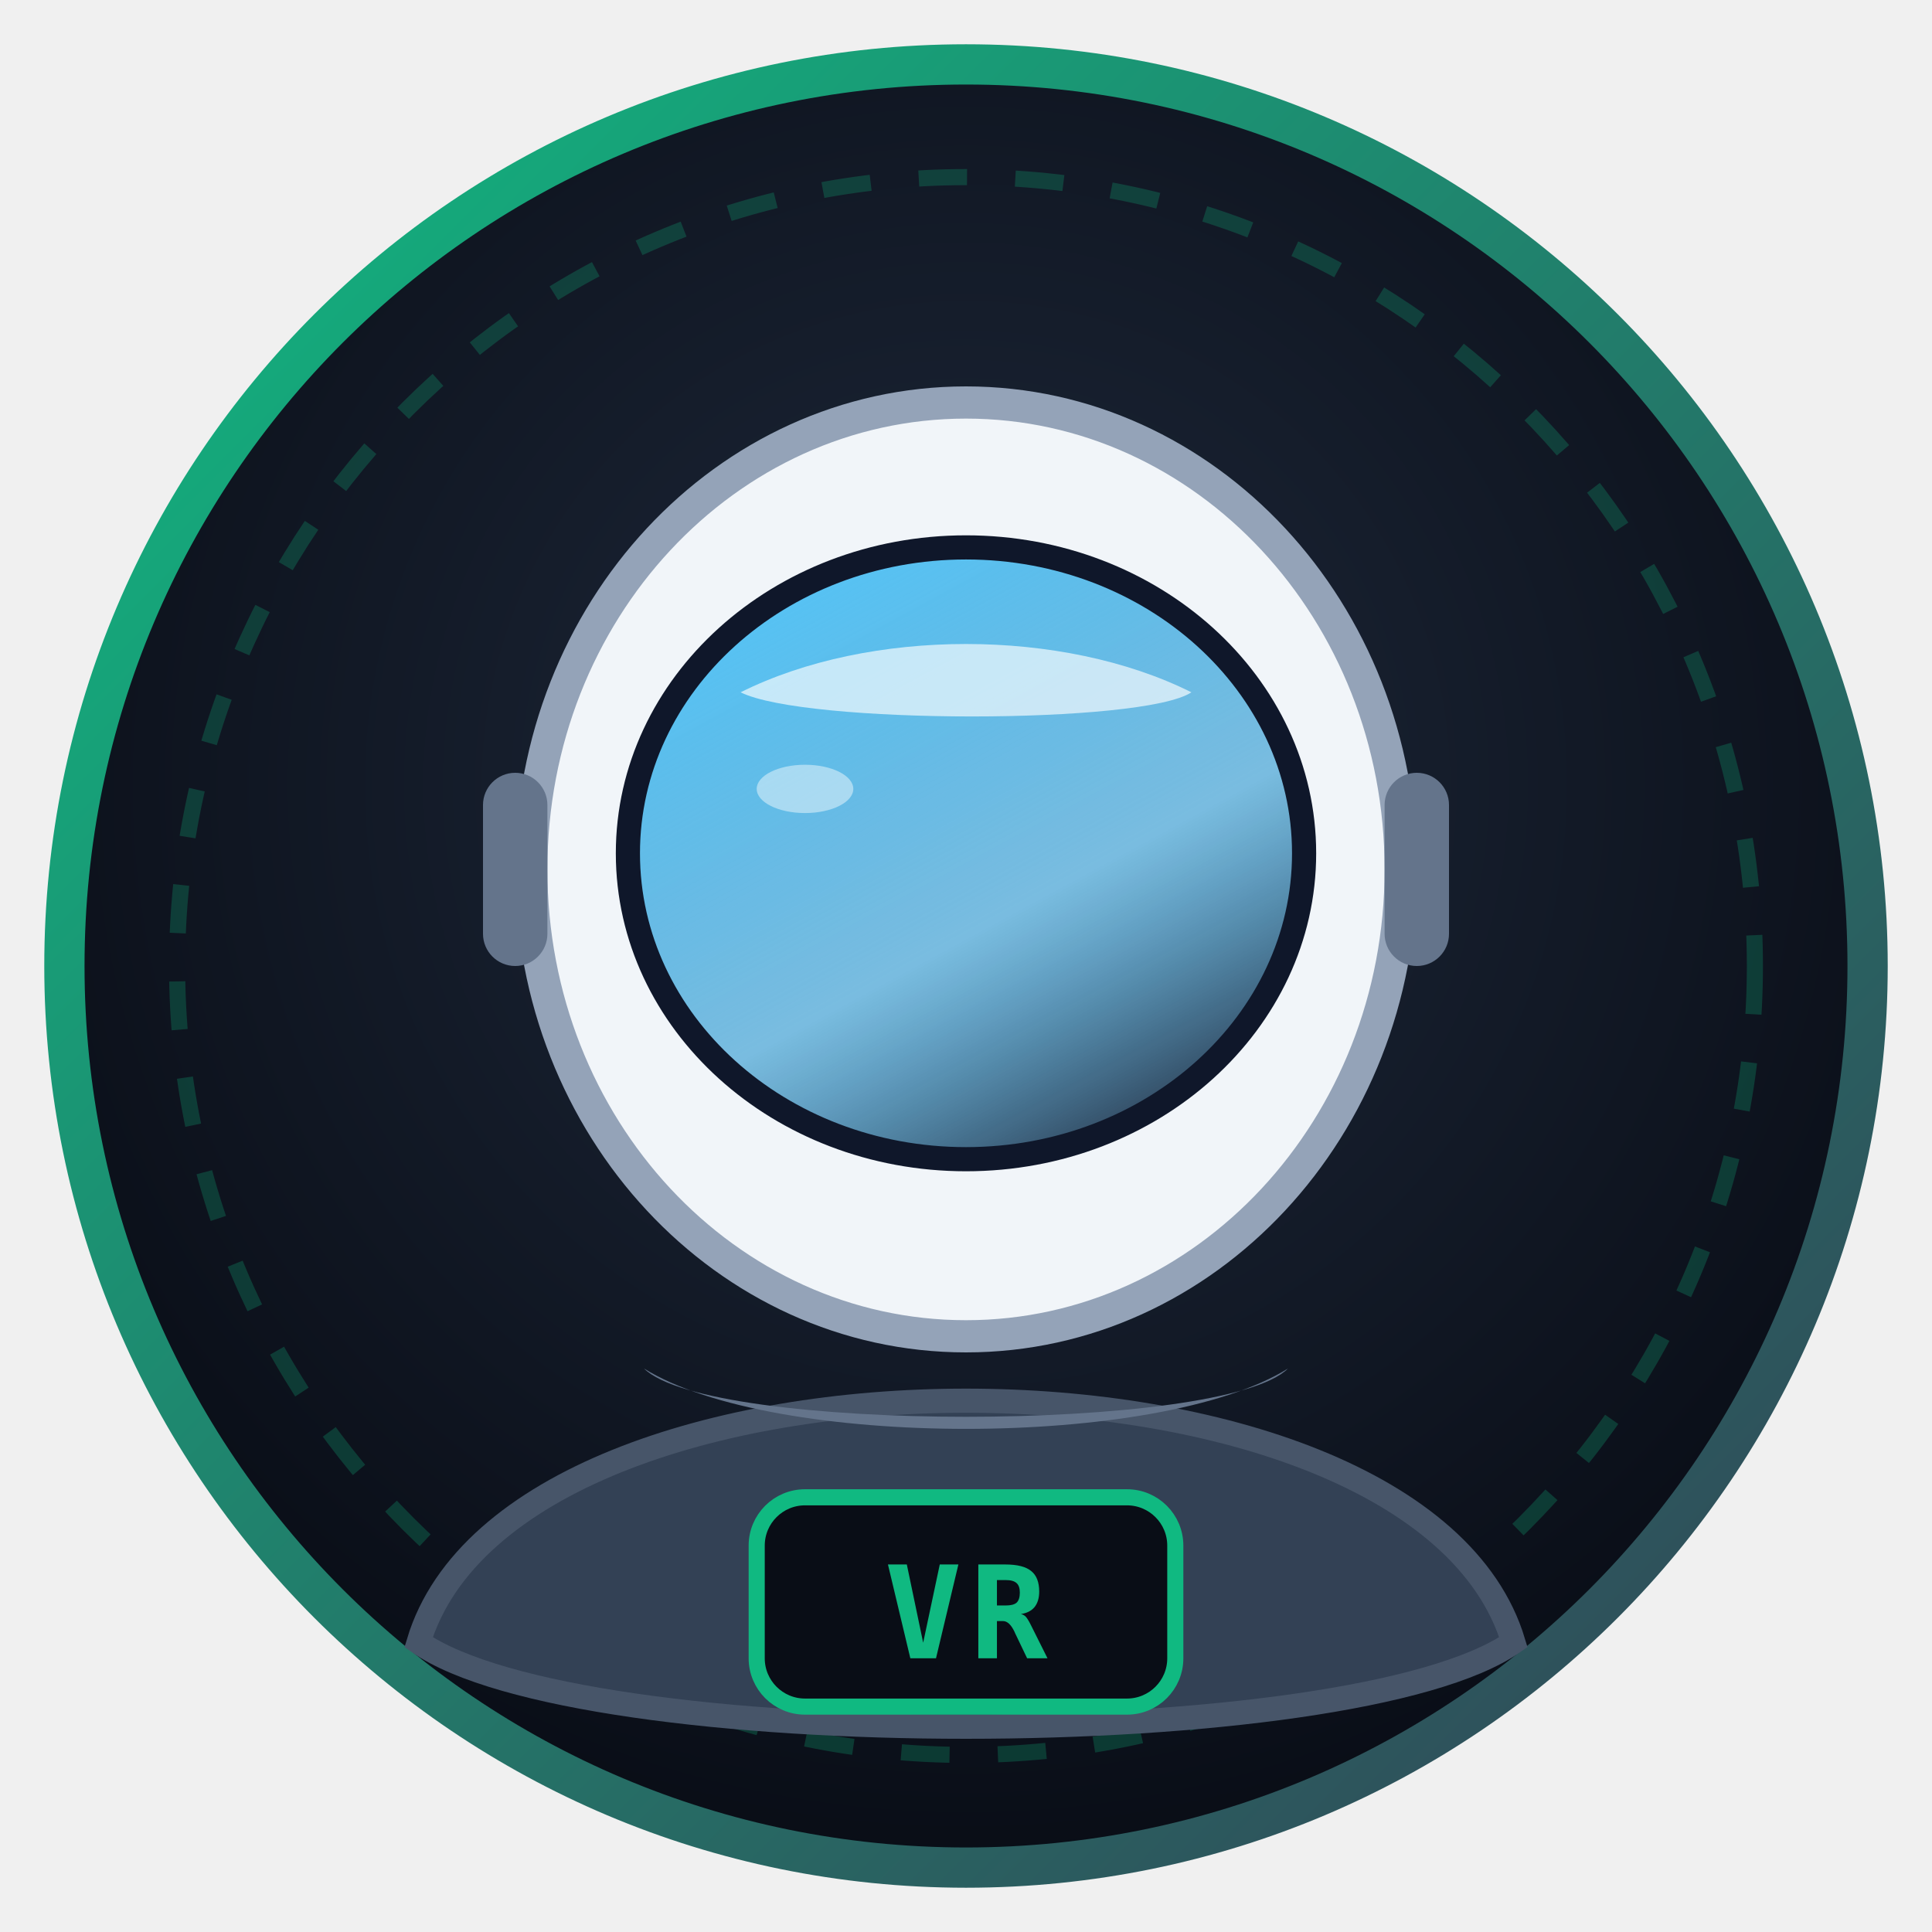
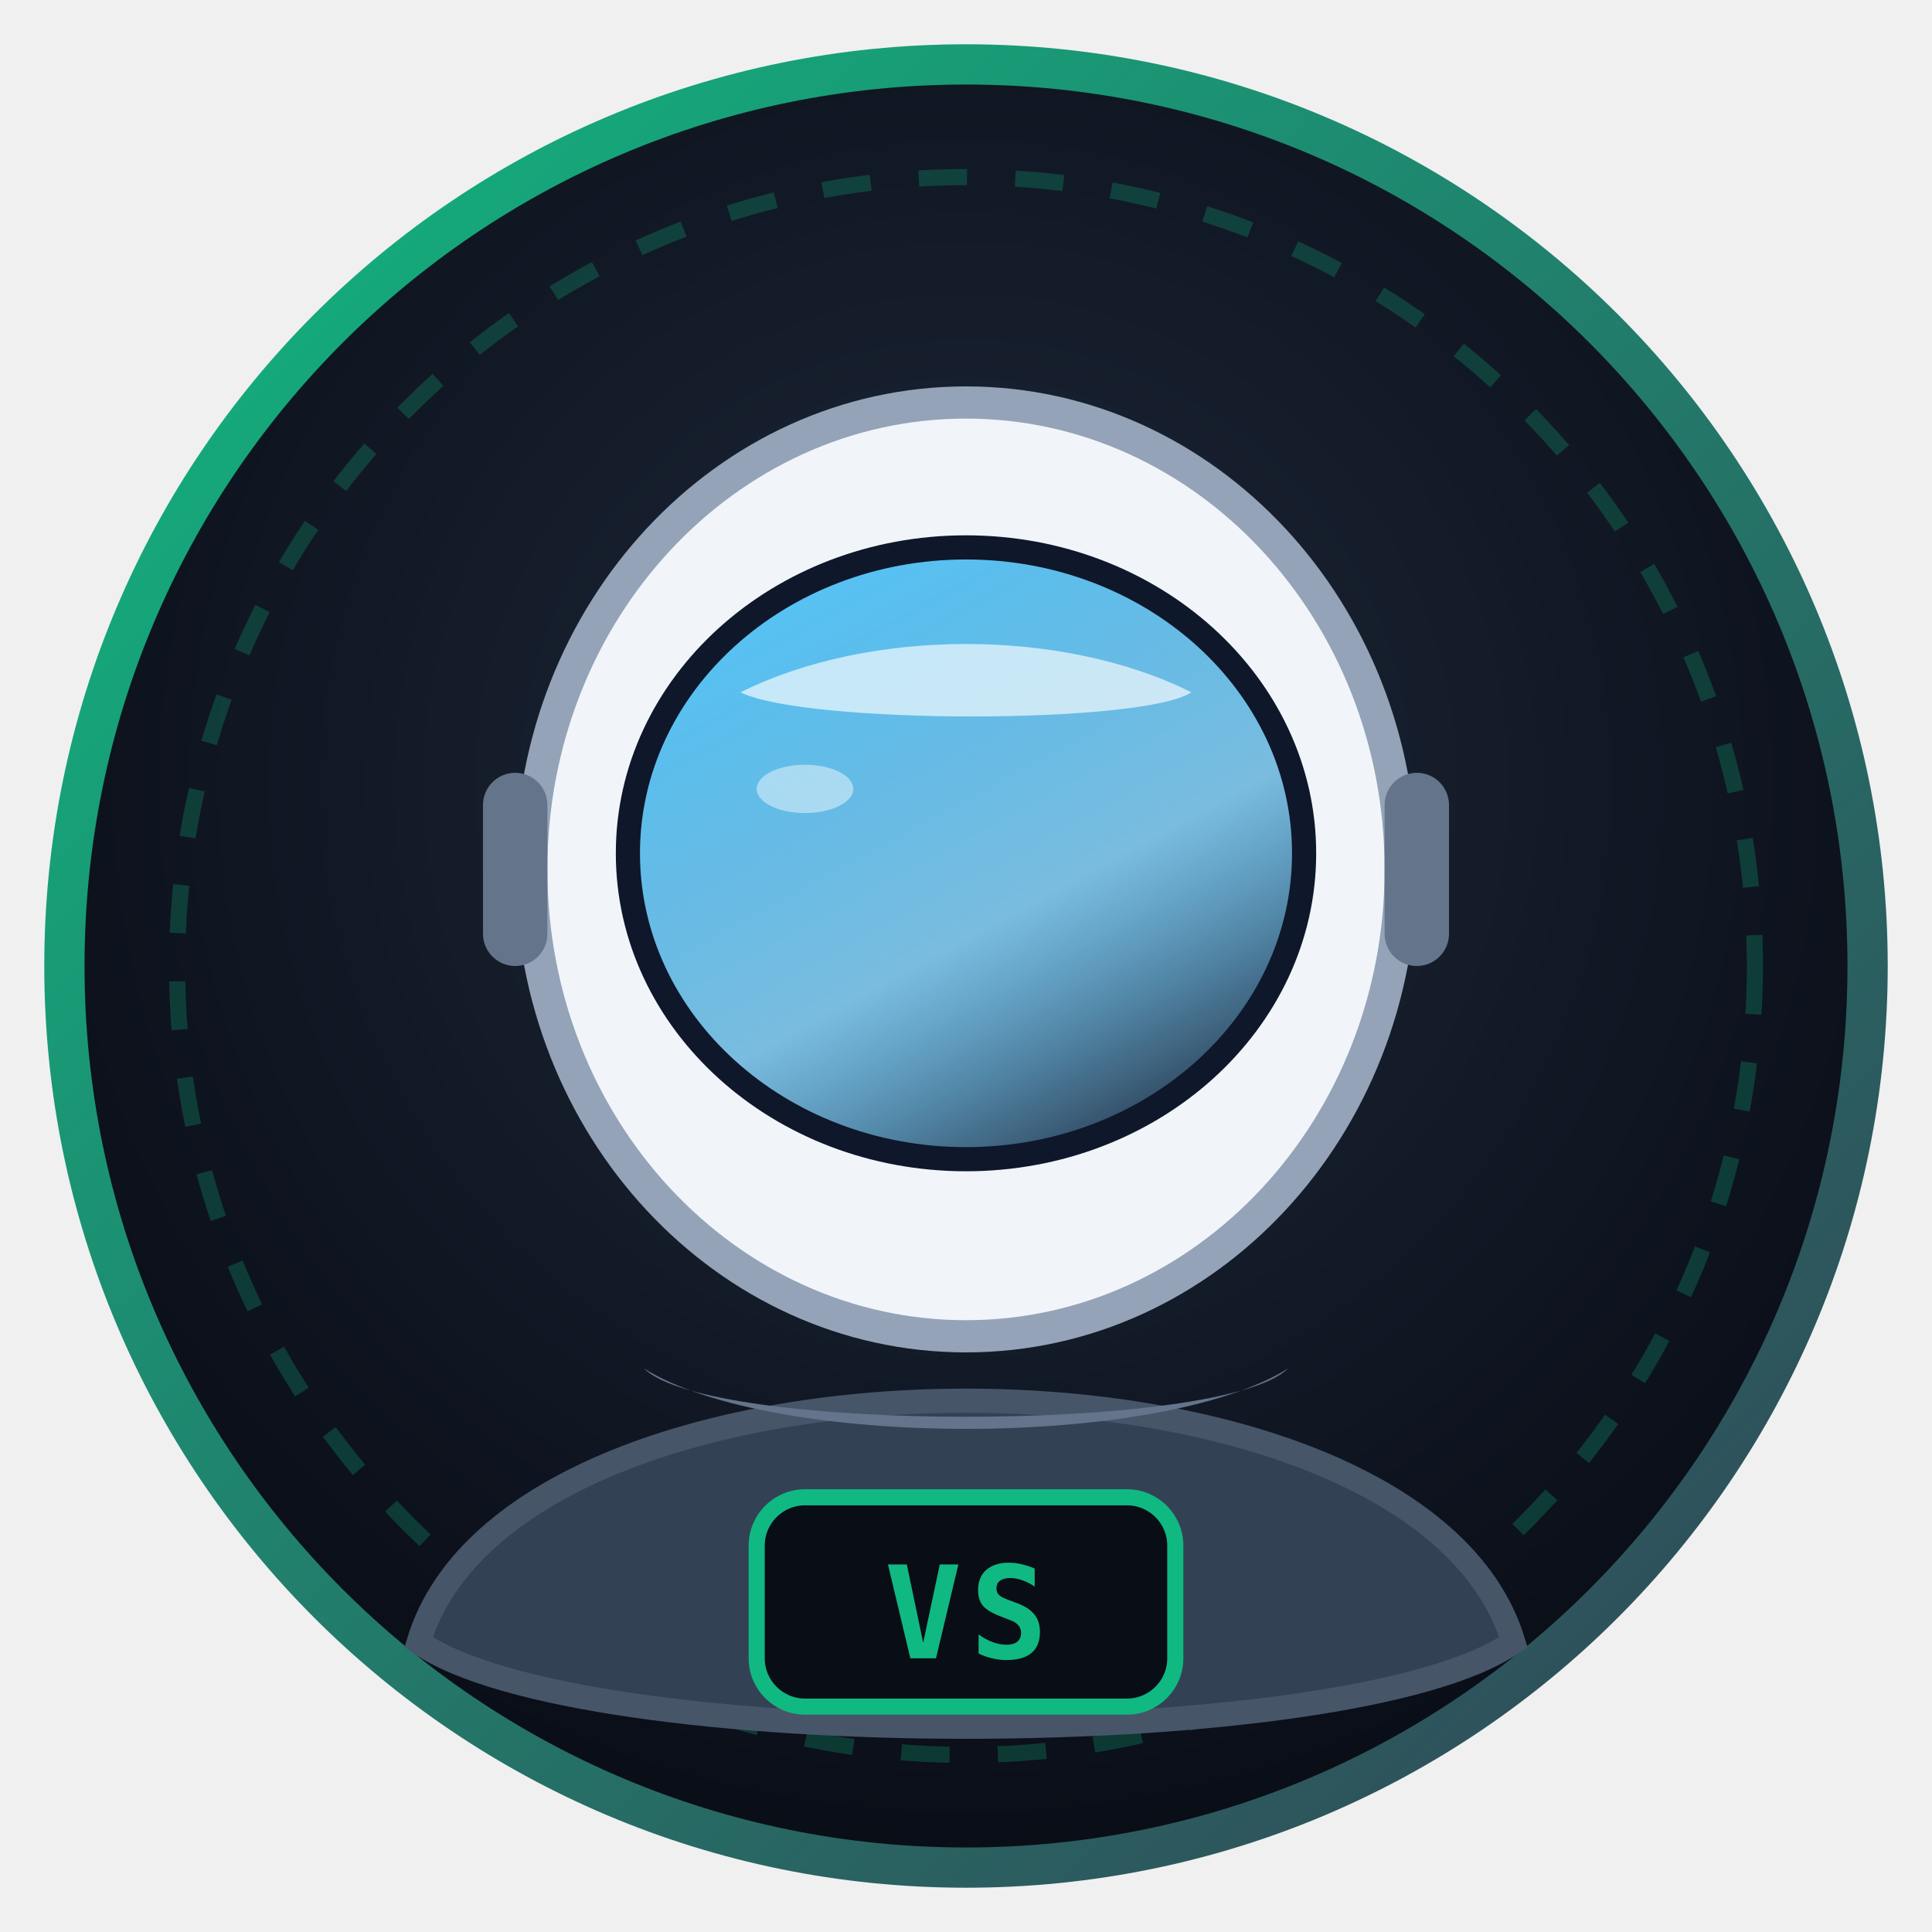
<svg xmlns="http://www.w3.org/2000/svg" viewBox="0 0 120 120" width="120" height="120">
  <defs>
    <radialGradient id="bg-vijayraj" cx="50%" cy="40%" r="60%">
      <stop offset="0%" stop-color="#1E293B" />
      <stop offset="100%" stop-color="#090D16" />
    </radialGradient>
    <linearGradient id="ring-vijayraj" x1="0%" y1="0%" x2="100%" y2="100%">
      <stop offset="0%" stop-color="#10B981" />
      <stop offset="100%" stop-color="#334155" />
    </linearGradient>
    <linearGradient id="visor-vijayraj" x1="20%" y1="0%" x2="80%" y2="100%">
      <stop offset="0%" stop-color="#38BDF8" stop-opacity="0.85" />
      <stop offset="60%" stop-color="#0284C7" stop-opacity="0.5" />
      <stop offset="100%" stop-color="#0F172A" stop-opacity="0.9" />
    </linearGradient>
  </defs>
  <circle cx="60" cy="60" r="56" fill="url(#bg-vijayraj)" stroke="url(#ring-vijayraj)" stroke-width="2.5" />
  <circle cx="60" cy="60" r="49" fill="none" stroke="#10B981" stroke-opacity="0.25" stroke-dasharray="3 3" />
  <path d="M 26 102 C 32 82, 88 82, 94 102 C 84 109, 36 109, 26 102 Z" fill="#334155" stroke="#475569" stroke-width="1.5" />
  <path d="M 40 85 C 48 90, 72 90, 80 85 C 76 89, 44 89, 40 85 Z" fill="#64748B" />
  <ellipse cx="60" cy="54" rx="27" ry="29" fill="#F1F5F9" stroke="#94A3B8" stroke-width="2" />
  <rect x="30" y="48" width="4" height="12" rx="2" fill="#64748B" />
  <rect x="86" y="48" width="4" height="12" rx="2" fill="#64748B" />
  <ellipse cx="60" cy="53" rx="21" ry="19" fill="url(#visor-vijayraj)" stroke="#0F172A" stroke-width="1.5" />
  <path d="M 46 43 C 54 39, 66 39, 74 43 C 71 45, 50 45, 46 43 Z" fill="#FFFFFF" fill-opacity="0.65" />
  <ellipse cx="50" cy="49" rx="3" ry="1.5" fill="#FFFFFF" fill-opacity="0.45" />
  <rect x="47" y="93" width="26" height="13" rx="3" fill="#090D16" stroke="#10B981" stroke-width="1" />
-   <text x="60" y="103" text-anchor="middle" font-family="'JetBrains Mono', monospace" font-size="8" font-weight="700" fill="#10B981" letter-spacing="0.5">VR</text>
+   <text x="60" y="103" text-anchor="middle" font-family="'JetBrains Mono', monospace" font-size="8" font-weight="700" fill="#10B981" letter-spacing="0.5">VS</text>
</svg>
